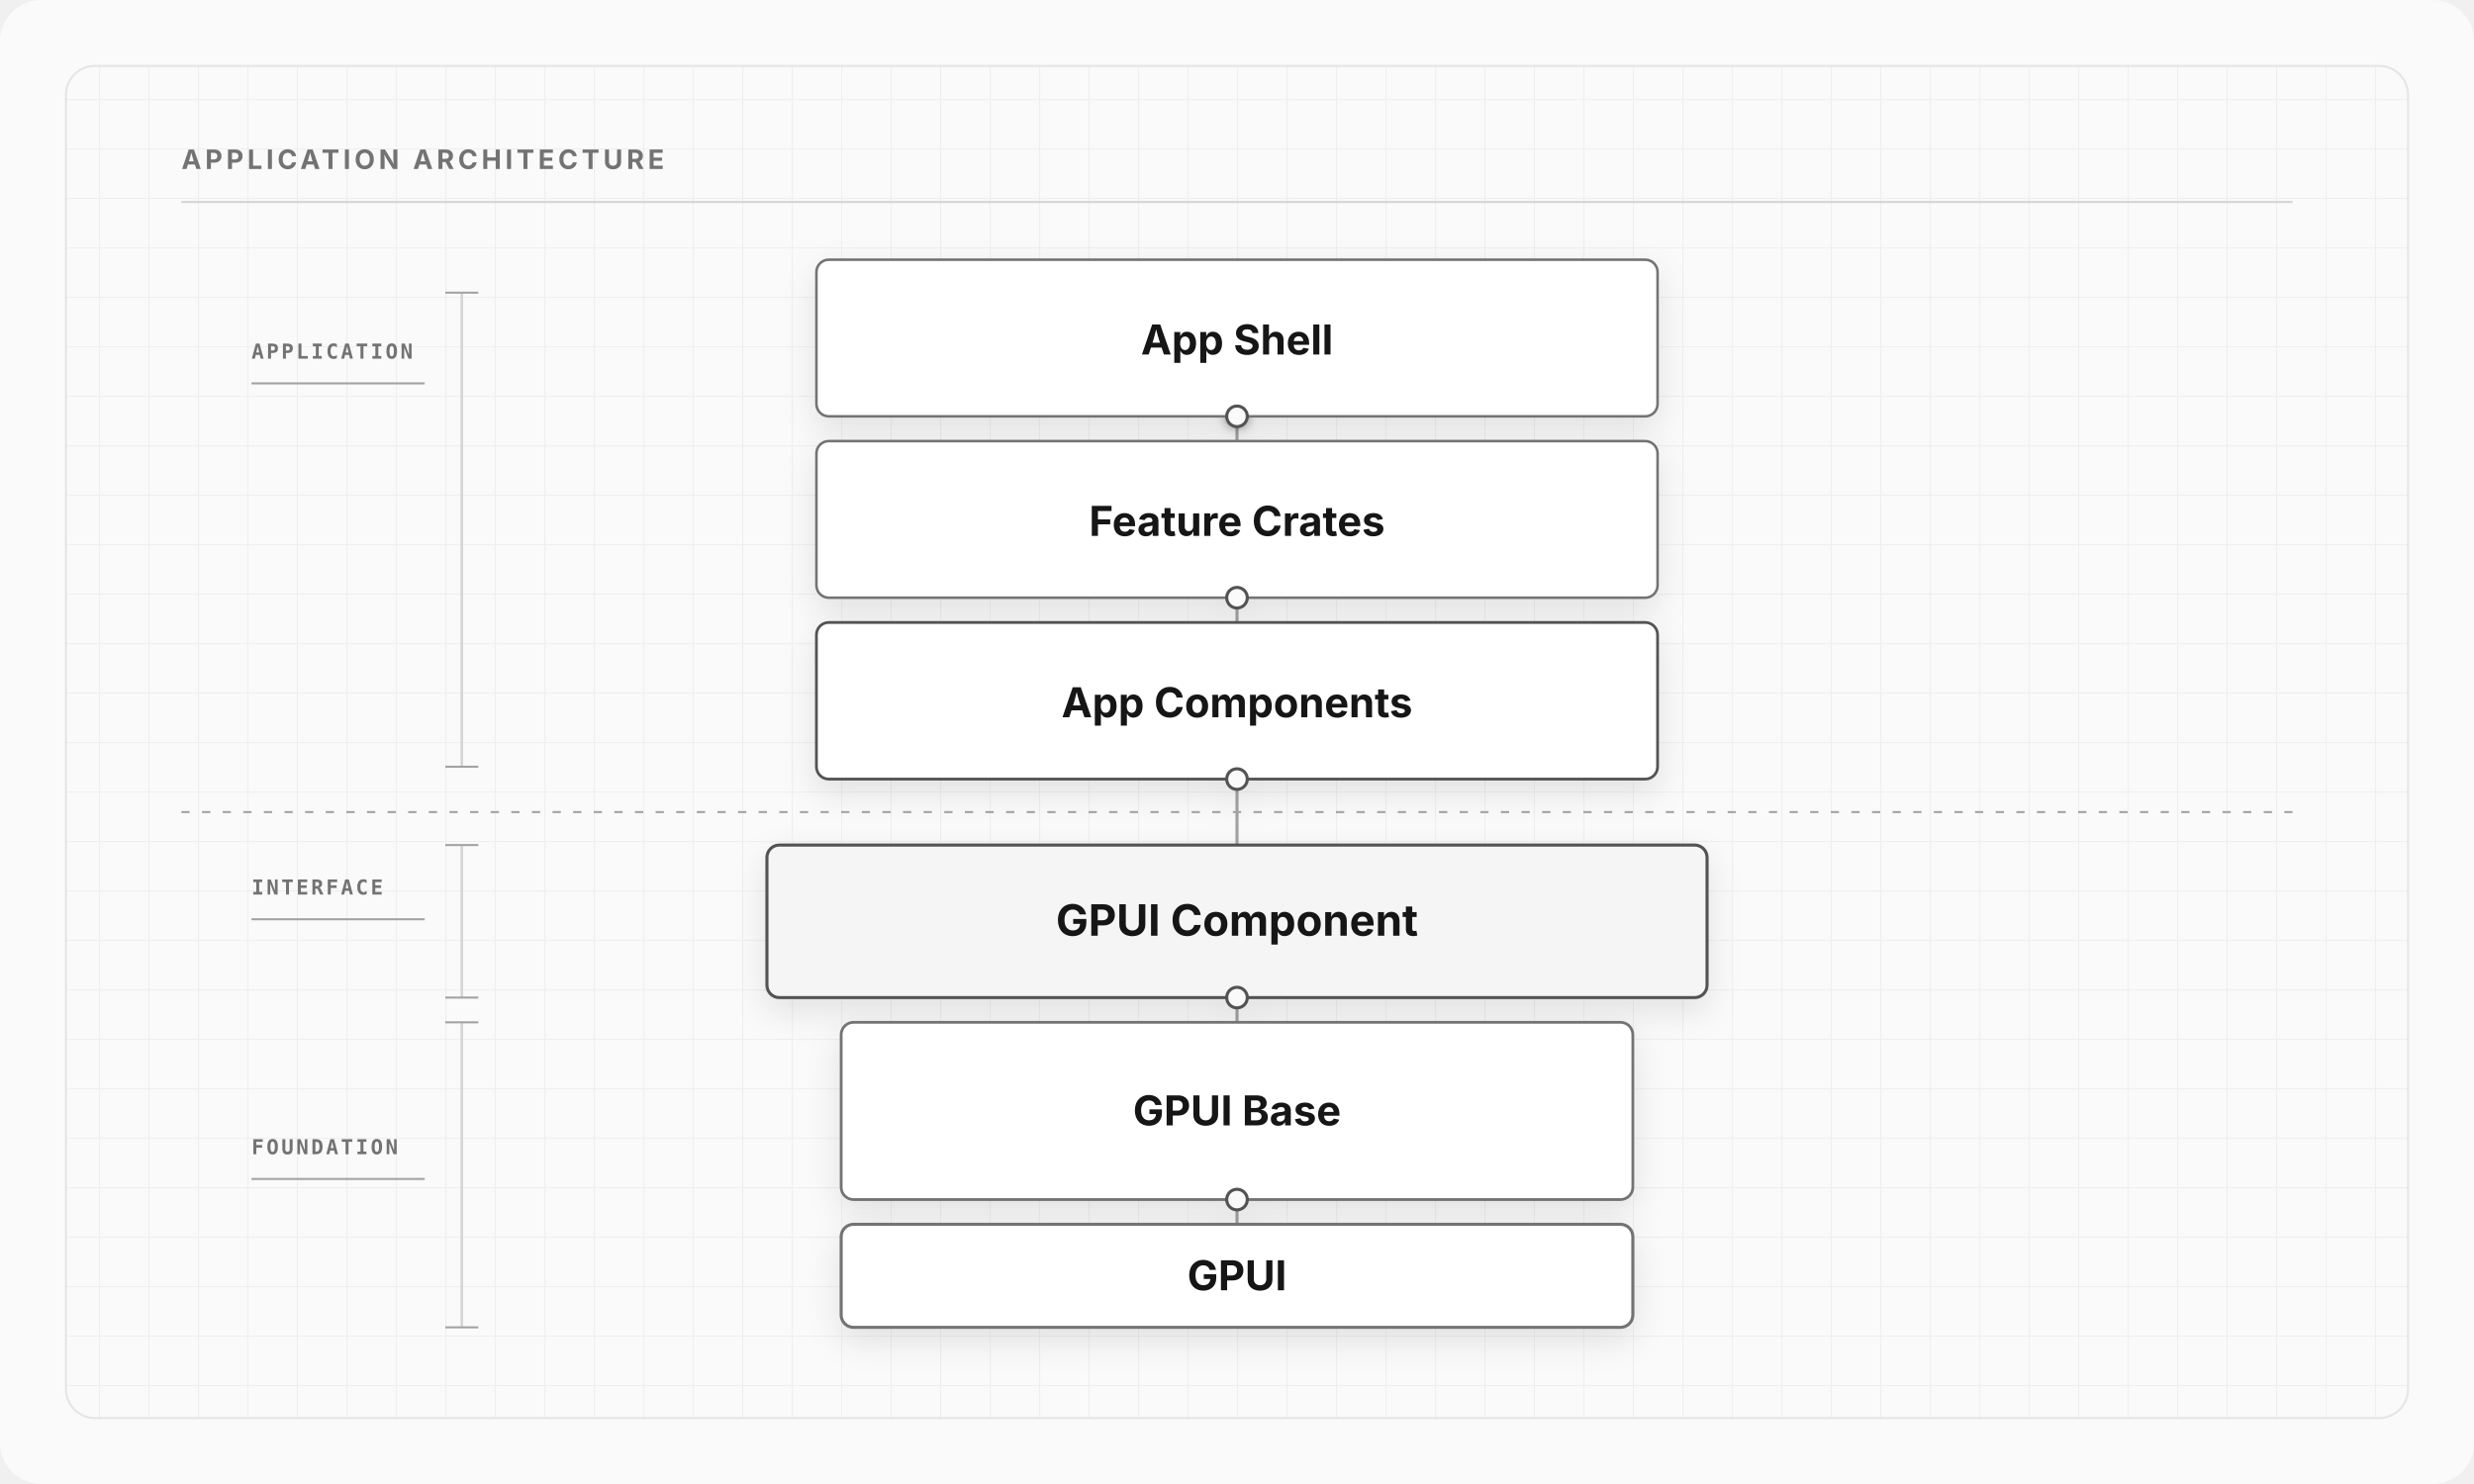
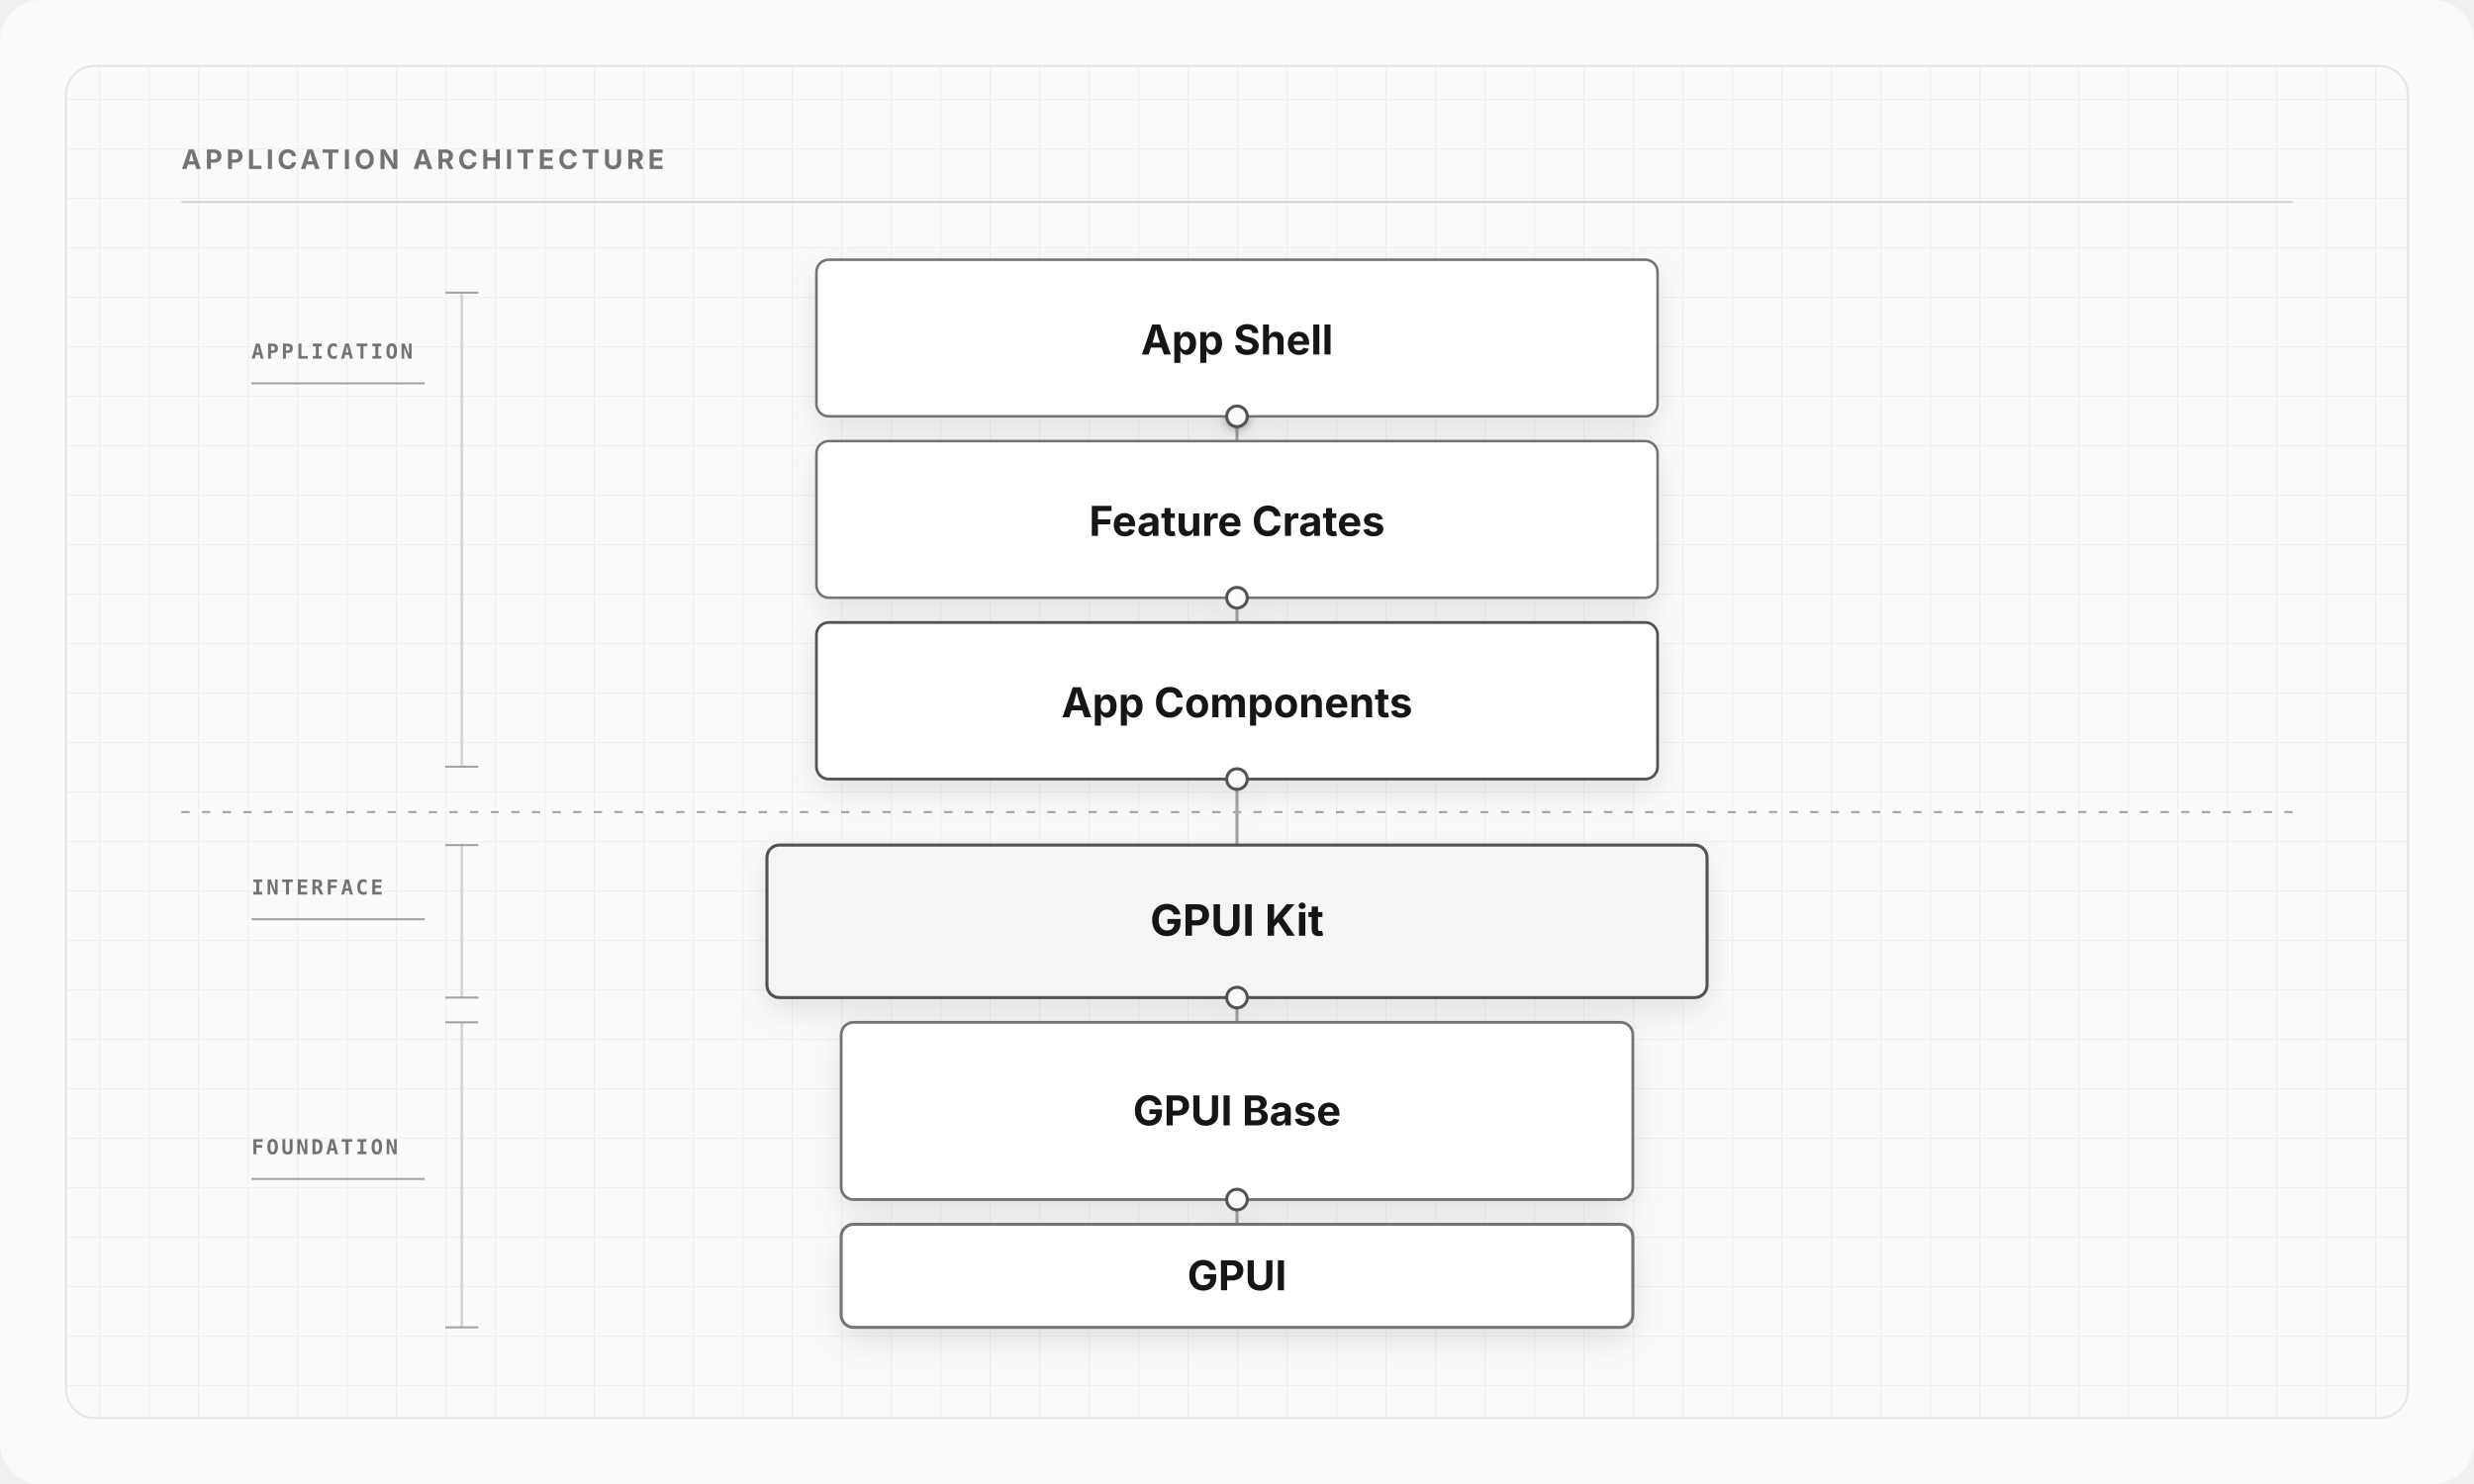
<svg xmlns="http://www.w3.org/2000/svg" width="1200" height="720" viewBox="0 0 1200 720" role="img" aria-labelledby="title description">
-   <description id="description">Six compact nodes form a downward dependency path from the App Shell through capability-oriented Feature Crates and GPUI Component to GPUI.</description>
+   <description id="description">Six compact nodes form a downward dependency path from the App Shell through capability-oriented Feature Crates and GPUI Kit to GPUI.</description>
  <defs>
    <pattern id="grid" width="24" height="24" patternUnits="userSpaceOnUse">
      <path d="M24 0H0V24" fill="none" stroke="#e5e5e5" opacity=".52" />
    </pattern>
    <filter id="shadow" x="-18%" y="-24%" width="136%" height="168%">
      <feDropShadow dx="0" dy="6" stdDeviation="8" flood-color="#171717" flood-opacity=".10" />
    </filter>
    <filter id="signal-glow" x="-300%" y="-300%" width="700%" height="700%">
      <feGaussianBlur stdDeviation="3" result="blur" />
      <feMerge>
        <feMergeNode in="blur" />
        <feMergeNode in="SourceGraphic" />
      </feMerge>
    </filter>
  </defs>
  <style>
    .signal { animation: travel 7s cubic-bezier(.45,0,.55,1) infinite; transform-box: view-box; }
    .port { animation: respond 7s ease-out infinite; }
    .p1 { animation-delay: 0s } .p2 { animation-delay: 1.03s } .p3 { animation-delay: 2.06s }
    .p4 { animation-delay: 3.30s } .p5 { animation-delay: 4.45s }
    .hub { animation: couple 7s ease-out 3.45s infinite; }
    @keyframes travel { 0%,5% { transform:translateY(0);opacity:0 } 10% { opacity:1 } 78% { transform:translateY(392px);opacity:1 } 86%,100% { transform:translateY(408px);opacity:0 } }
    @keyframes respond { 0%,7%,100% { r:5;stroke-width:1.5 } 10% { r:8;stroke-width:2 } 16% { r:5;stroke-width:1.5 } }
    @keyframes couple { 0%,8%,100% { stroke-width:1.5 } 13% { stroke-width:2.5 } 22% { stroke-width:1.5 } }
    @media (prefers-reduced-motion: reduce) { .signal,.port,.hub { animation:none } .signal { display:none } }
  </style>
  <rect width="1200" height="720" rx="20" fill="#fafafa" />
  <rect x="32" y="32" width="1136" height="656" rx="14" fill="url(#grid)" stroke="#e5e5e5" />
  <g font-family="ui-sans-serif, system-ui, -apple-system, BlinkMacSystemFont, 'Segoe UI', sans-serif">
    <text x="88" y="82" font-size="13" font-weight="700" letter-spacing="1.8" fill="#737373">APPLICATION ARCHITECTURE</text>
    <path d="M88 98H1112" stroke="#d4d4d4" />
    <g font-family="ui-monospace, SFMono-Regular, Menlo, monospace" font-size="10" font-weight="700" letter-spacing="1.2" fill="#737373">
      <text x="122" y="174">APPLICATION</text>
      <path d="M122 186H206" stroke="#a3a3a3" />
      <text x="122" y="434">INTERFACE</text>
      <path d="M122 446H206" stroke="#a3a3a3" />
      <text x="122" y="560">FOUNDATION</text>
      <path d="M122 572H206" stroke="#a3a3a3" />
    </g>
    <path d="M224 142V372M224 410V484M224 496V644" fill="none" stroke="#d4d4d4" stroke-width="1.25" />
    <path d="M216 142H232M216 372H232M216 410H232M216 484H232M216 496H232M216 644H232" stroke="#a3a3a3" />
    <path d="M600 202V610" stroke="#a3a3a3" stroke-width="1.5" />
    <circle class="signal" cx="600" cy="202" r="4" fill="#171717" filter="url(#signal-glow)" />
    <g filter="url(#shadow)">
      <rect x="396" y="126" width="408" height="76" rx="6" fill="#ffffff" stroke="#737373" stroke-width="1.25" />
      <text x="600" y="172" text-anchor="middle" font-size="20" font-weight="650" fill="#171717">App Shell</text>
      <circle class="port p1" cx="600" cy="202" r="5" fill="#fafafa" stroke="#525252" stroke-width="1.5" />
    </g>
    <g filter="url(#shadow)">
      <rect x="396" y="214" width="408" height="76" rx="6" fill="#ffffff" stroke="#737373" stroke-width="1.25" />
      <text x="600" y="260" text-anchor="middle" font-size="20" font-weight="650" fill="#171717">Feature Crates</text>
      <circle class="port p2" cx="600" cy="290" r="5" fill="#fafafa" stroke="#525252" stroke-width="1.5" />
    </g>
    <g filter="url(#shadow)">
      <rect x="396" y="302" width="408" height="76" rx="6" fill="#ffffff" stroke="#525252" stroke-width="1.35" />
      <text x="600" y="348" text-anchor="middle" font-size="20" font-weight="650" fill="#171717">App Components</text>
      <circle class="port p3" cx="600" cy="378" r="5" fill="#fafafa" stroke="#525252" stroke-width="1.5" />
    </g>
    <path d="M88 394H1112" stroke="#a3a3a3" stroke-dasharray="4 6" />
    <g filter="url(#shadow)">
      <rect class="hub" x="372" y="410" width="456" height="74" rx="6" fill="#f5f5f5" stroke="#525252" stroke-width="1.5" />
-       <text x="600" y="454" text-anchor="middle" font-size="21" font-weight="700" fill="#171717">GPUI Component</text>
+       <text x="600" y="454" text-anchor="middle" font-size="21" font-weight="700" fill="#171717">GPUI Kit</text>
      <circle class="port p4" cx="600" cy="484" r="5" fill="#fafafa" stroke="#525252" stroke-width="1.5" />
    </g>
    <g filter="url(#shadow)">
      <rect x="408" y="496" width="384" height="86" rx="6" fill="#ffffff" stroke="#737373" stroke-width="1.35" />
      <text x="600" y="546" text-anchor="middle" font-size="20" font-weight="650" fill="#171717">GPUI Base</text>
      <circle class="port p5" cx="600" cy="582" r="5" fill="#fafafa" stroke="#525252" stroke-width="1.5" />
    </g>
    <g filter="url(#shadow)">
      <rect x="408" y="594" width="384" height="50" rx="6" fill="#ffffff" stroke="#737373" stroke-width="1.5" />
      <text x="600" y="626" text-anchor="middle" font-size="20" font-weight="700" fill="#171717">GPUI</text>
    </g>
  </g>
</svg>
